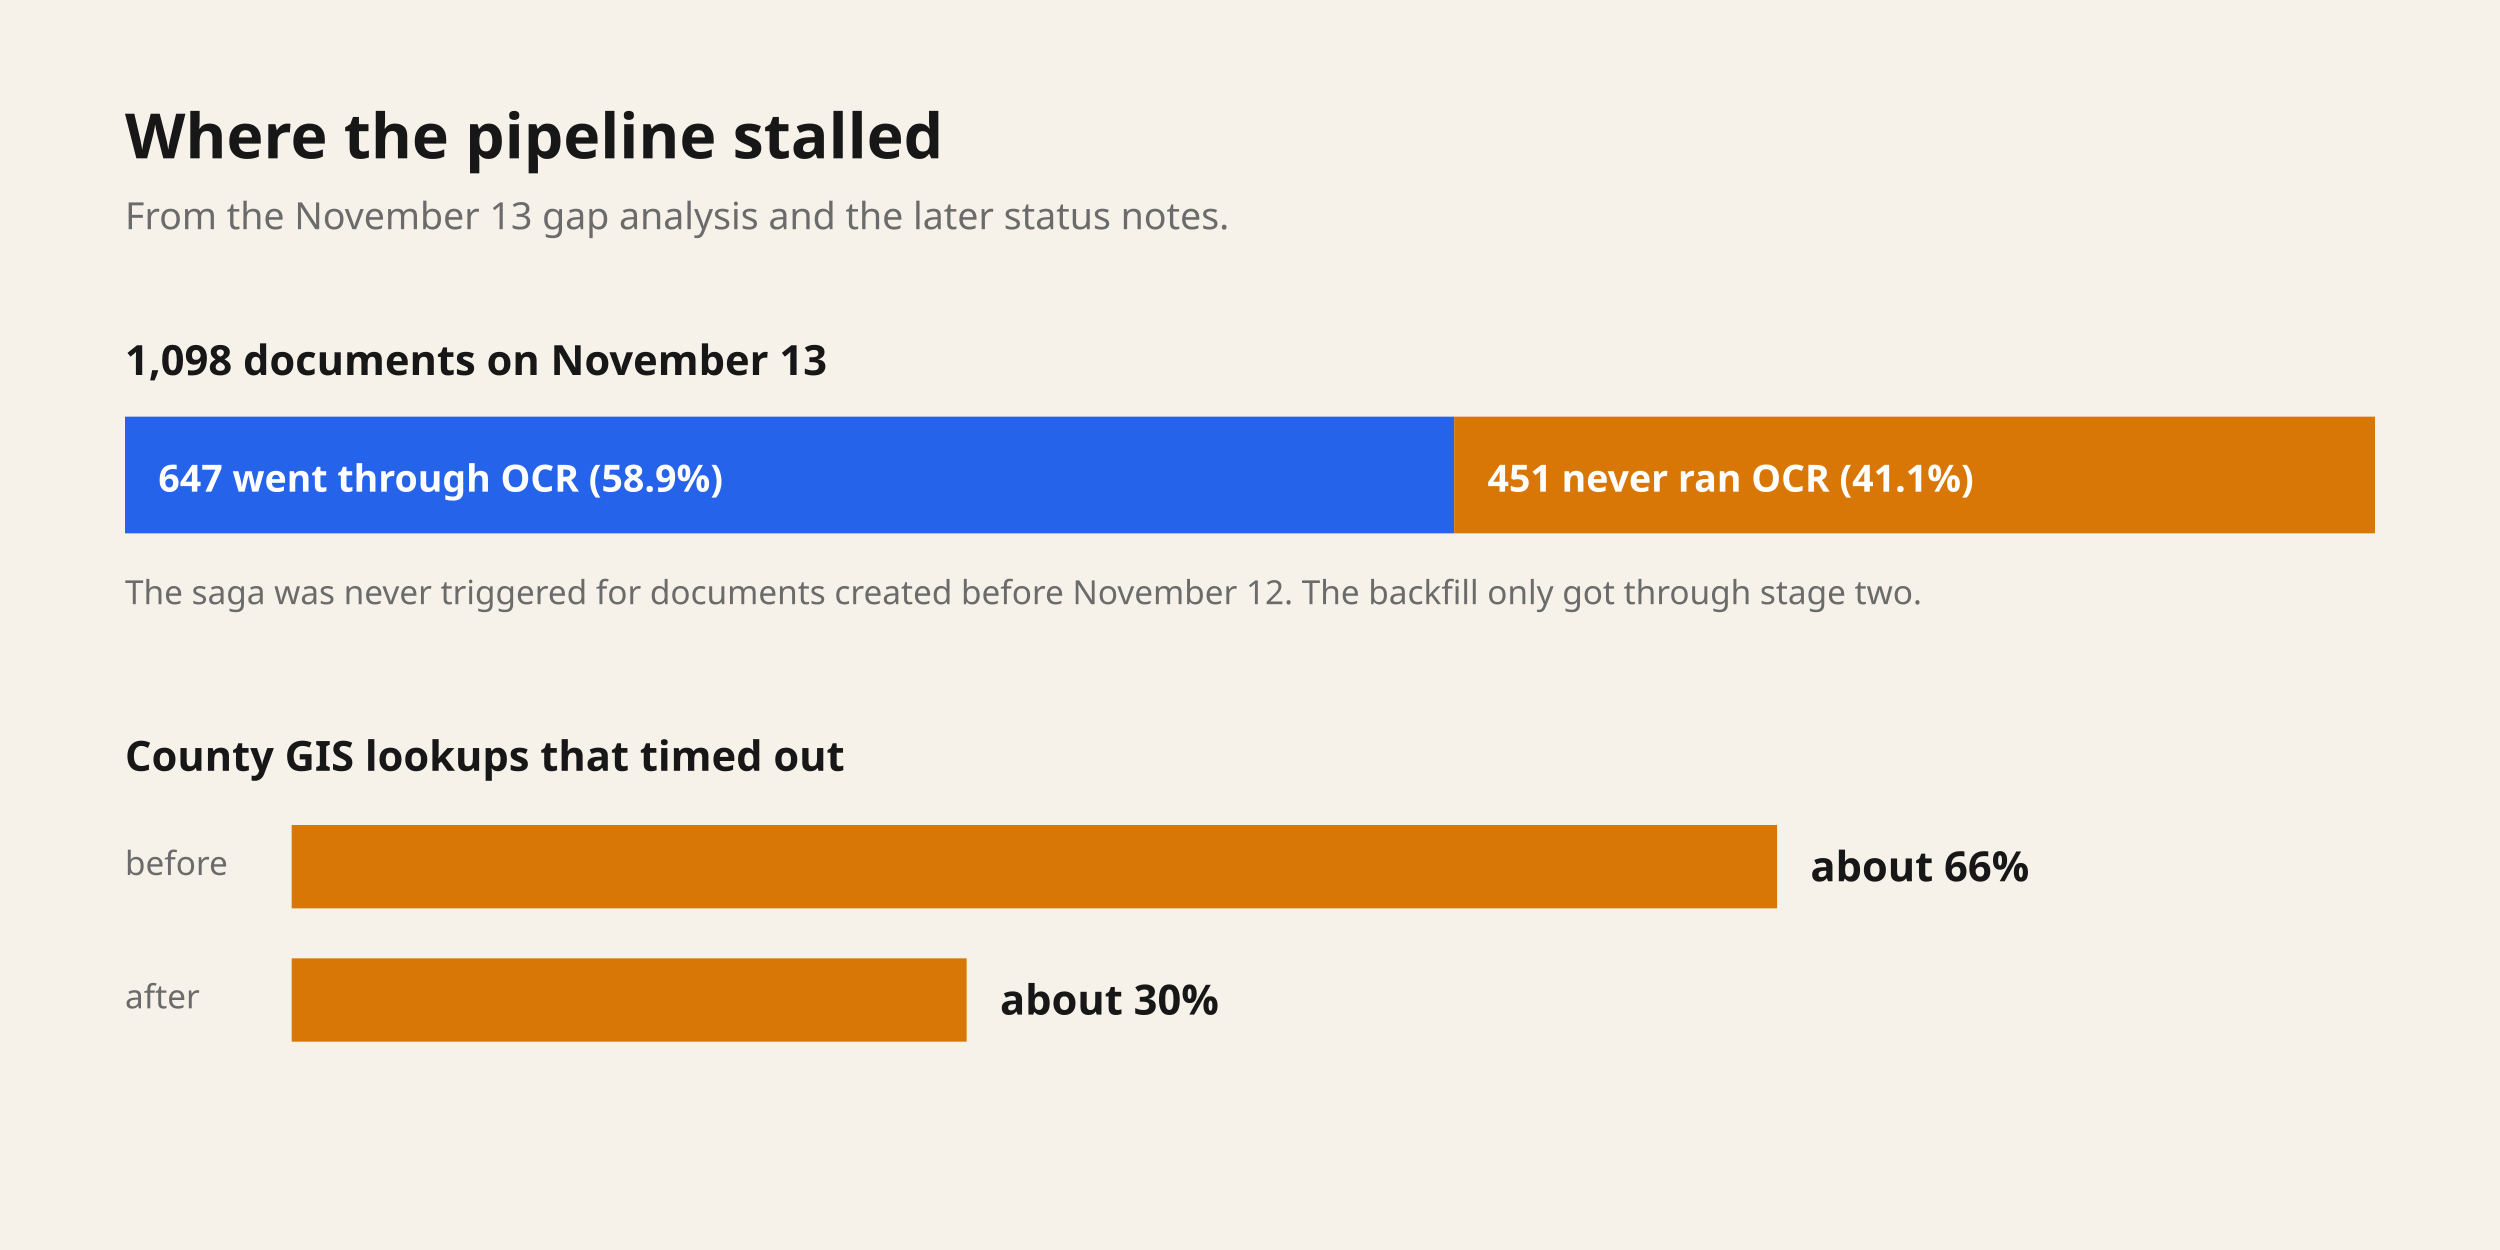
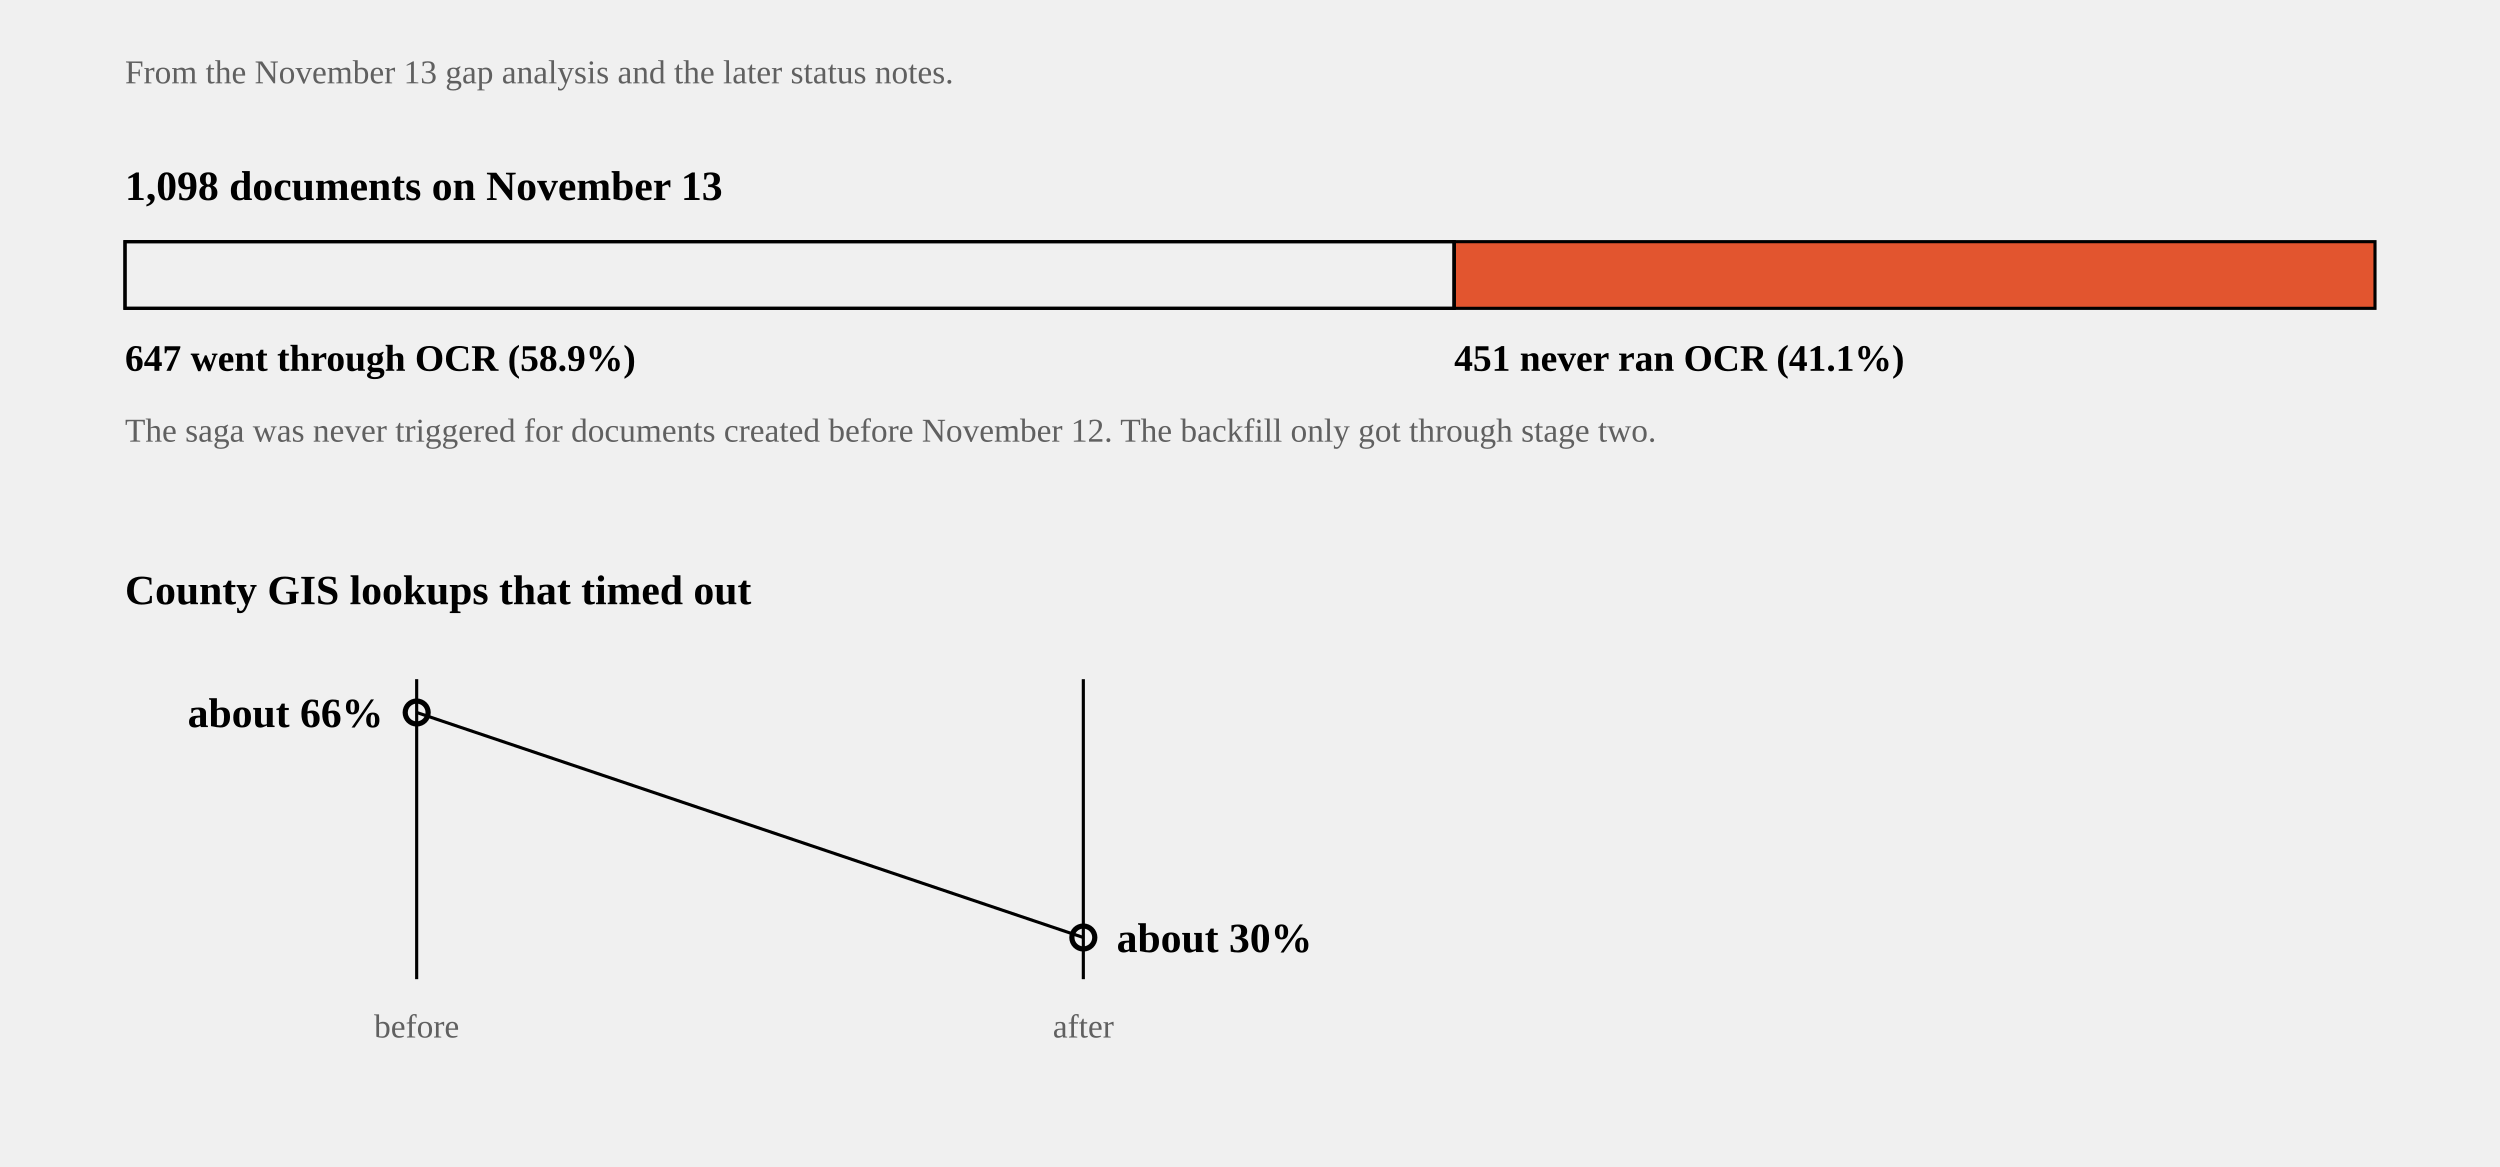
- <svg xmlns="http://www.w3.org/2000/svg" viewBox="0 0 1200 600" font-family="system-ui, sans-serif">
-   <rect width="1200" height="600" fill="#f6f2e9" />
-   <text x="60" y="76" font-size="30" font-weight="600" fill="#171717">Where the pipeline stalled</text>
-   <text x="60" y="110" font-size="18" fill="#6b6b6b">From the November 13 gap analysis and the later status notes.</text>
-   <text x="60" y="180" font-size="20" font-weight="600" fill="#171717">1,098 documents on November 13</text>
-   <rect x="60" y="200" width="638" height="56" fill="#2563eb" />
-   <rect x="698" y="200" width="442" height="56" fill="#d97706" />
-   <text x="76" y="236" font-size="18" fill="#ffffff" font-weight="600">647 went through OCR (58.9%)</text>
-   <text x="714" y="236" font-size="18" fill="#ffffff" font-weight="600">451 never ran OCR (41.1%)</text>
-   <text x="60" y="290" font-size="16" fill="#6b6b6b">The saga was never triggered for documents created before November 12. The backfill only got through stage two.</text>
-   <text x="60" y="370" font-size="20" font-weight="600" fill="#171717">County GIS lookups that timed out</text>
-   <text x="60" y="420" font-size="16" fill="#6b6b6b">before</text>
-   <rect x="140" y="396" width="713" height="40" fill="#d97706" />
-   <text x="869" y="423" font-size="20" font-weight="600" fill="#171717">about 66%</text>
-   <text x="60" y="484" font-size="16" fill="#6b6b6b">after</text>
-   <rect x="140" y="460" width="324" height="40" fill="#d97706" />
-   <text x="480" y="487" font-size="20" font-weight="600" fill="#171717">about 30%</text>
+ <svg xmlns="http://www.w3.org/2000/svg" viewBox="0 0 1200 560" font-family="inherit">
+   <text x="60" y="40" font-size="16" fill="currentColor" fill-opacity=".6">From the November 13 gap analysis and the later status notes.</text>
+   <rect x="698" y="116" width="442" height="32" data-marker="#e2552f" style="fill:#e2552f" />
+   <g fill="none" stroke="currentColor" stroke-width="1.5">
+     <rect x="60" y="116" width="638" height="32" data-pen="3b" data-hatch="45 6" />
+     <rect x="60" y="116" width="638" height="32" />
+     <rect x="698" y="116" width="442" height="32" />
+     <g data-pen="9h">
+       <path d="M200 326V470" />
+       <path d="M520 326V470" />
+     </g>
+     <path d="M200 342L520 450" data-w="1.3" />
+     <circle cx="200" cy="342" r="5" data-pen="3b" data-hatch="45 2 cross" />
+     <circle cx="520" cy="450" r="5" data-pen="3b" data-hatch="45 2 cross" />
+     <circle cx="200" cy="342" r="6" />
+     <circle cx="520" cy="450" r="6" />
+   </g>
+   <g fill="currentColor">
+     <text x="60" y="96" font-size="20" font-weight="600">1,098 documents on November 13</text>
+     <g font-size="18" font-weight="600">
+       <text x="60" y="178">647 went through OCR (58.9%)</text>
+       <text x="698" y="178">451 never ran OCR (41.1%)</text>
+     </g>
+     <text x="60" y="212" font-size="16" fill-opacity=".6">The saga was never triggered for documents created before November 12. The backfill only got through stage two.</text>
+     <text x="60" y="290" font-size="20" font-weight="600">County GIS lookups that timed out</text>
+     <g font-size="20" font-weight="600">
+       <text x="184" y="349" text-anchor="end">about 66%</text>
+       <text x="536" y="457">about 30%</text>
+     </g>
+     <g font-size="16" fill-opacity=".6" text-anchor="middle">
+       <text x="200" y="498">before</text>
+       <text x="520" y="498">after</text>
+     </g>
+   </g>
</svg>
